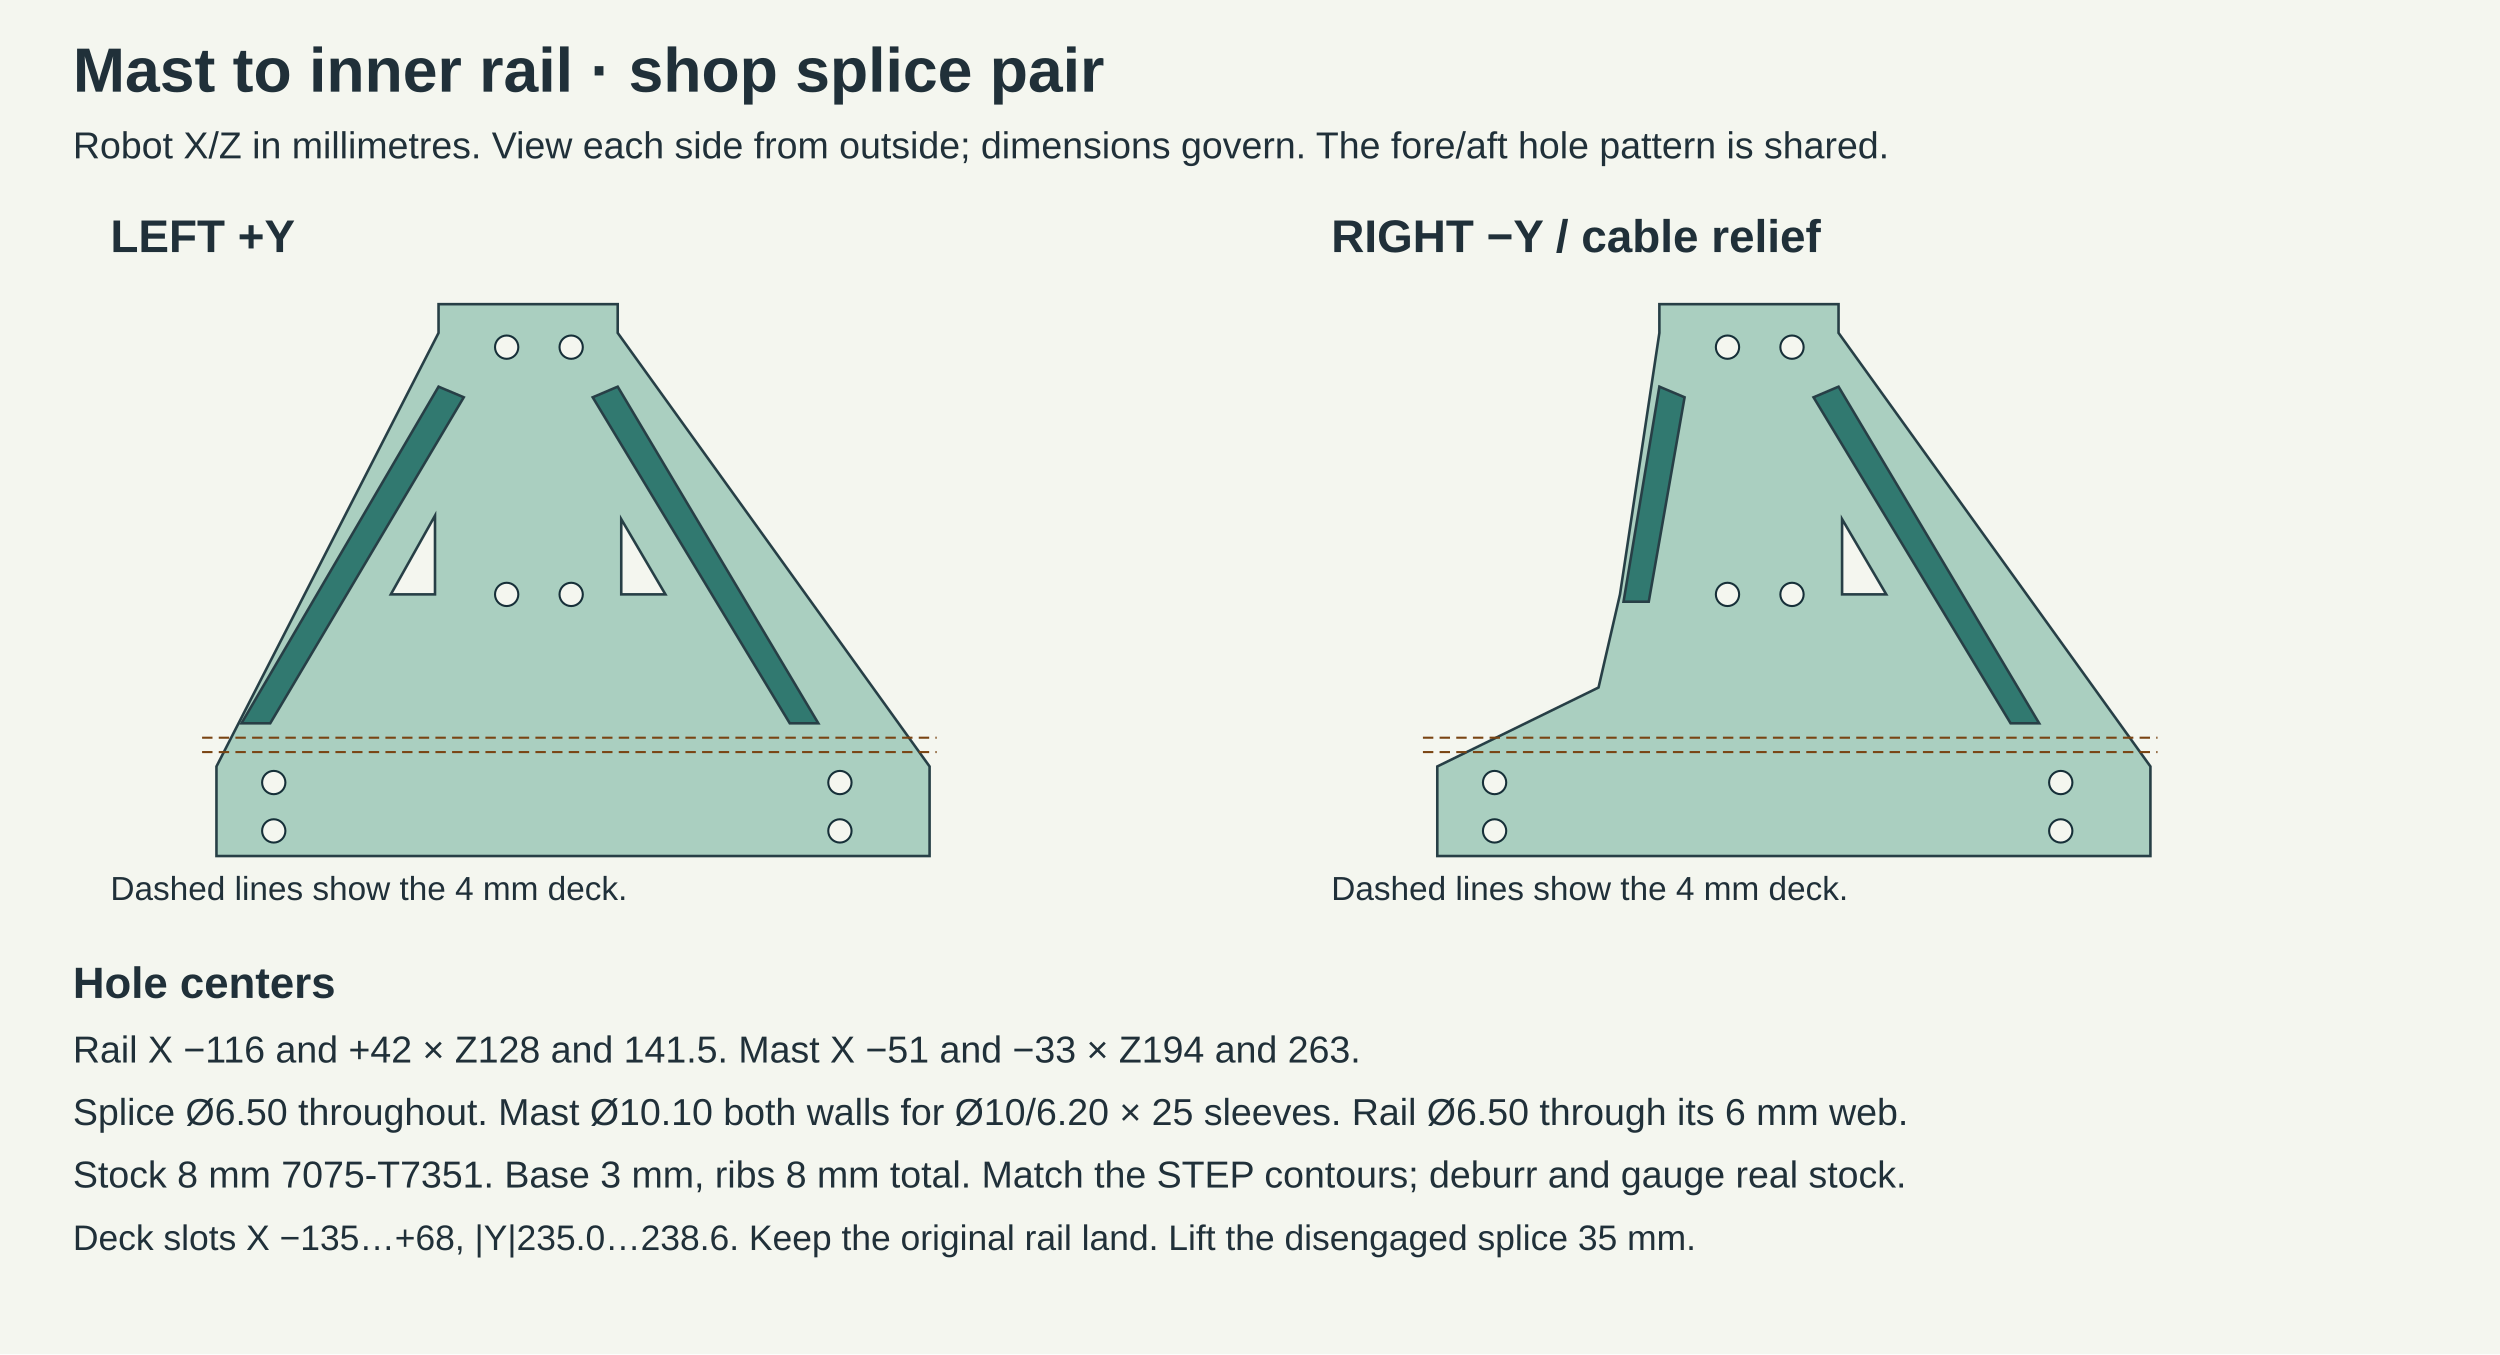
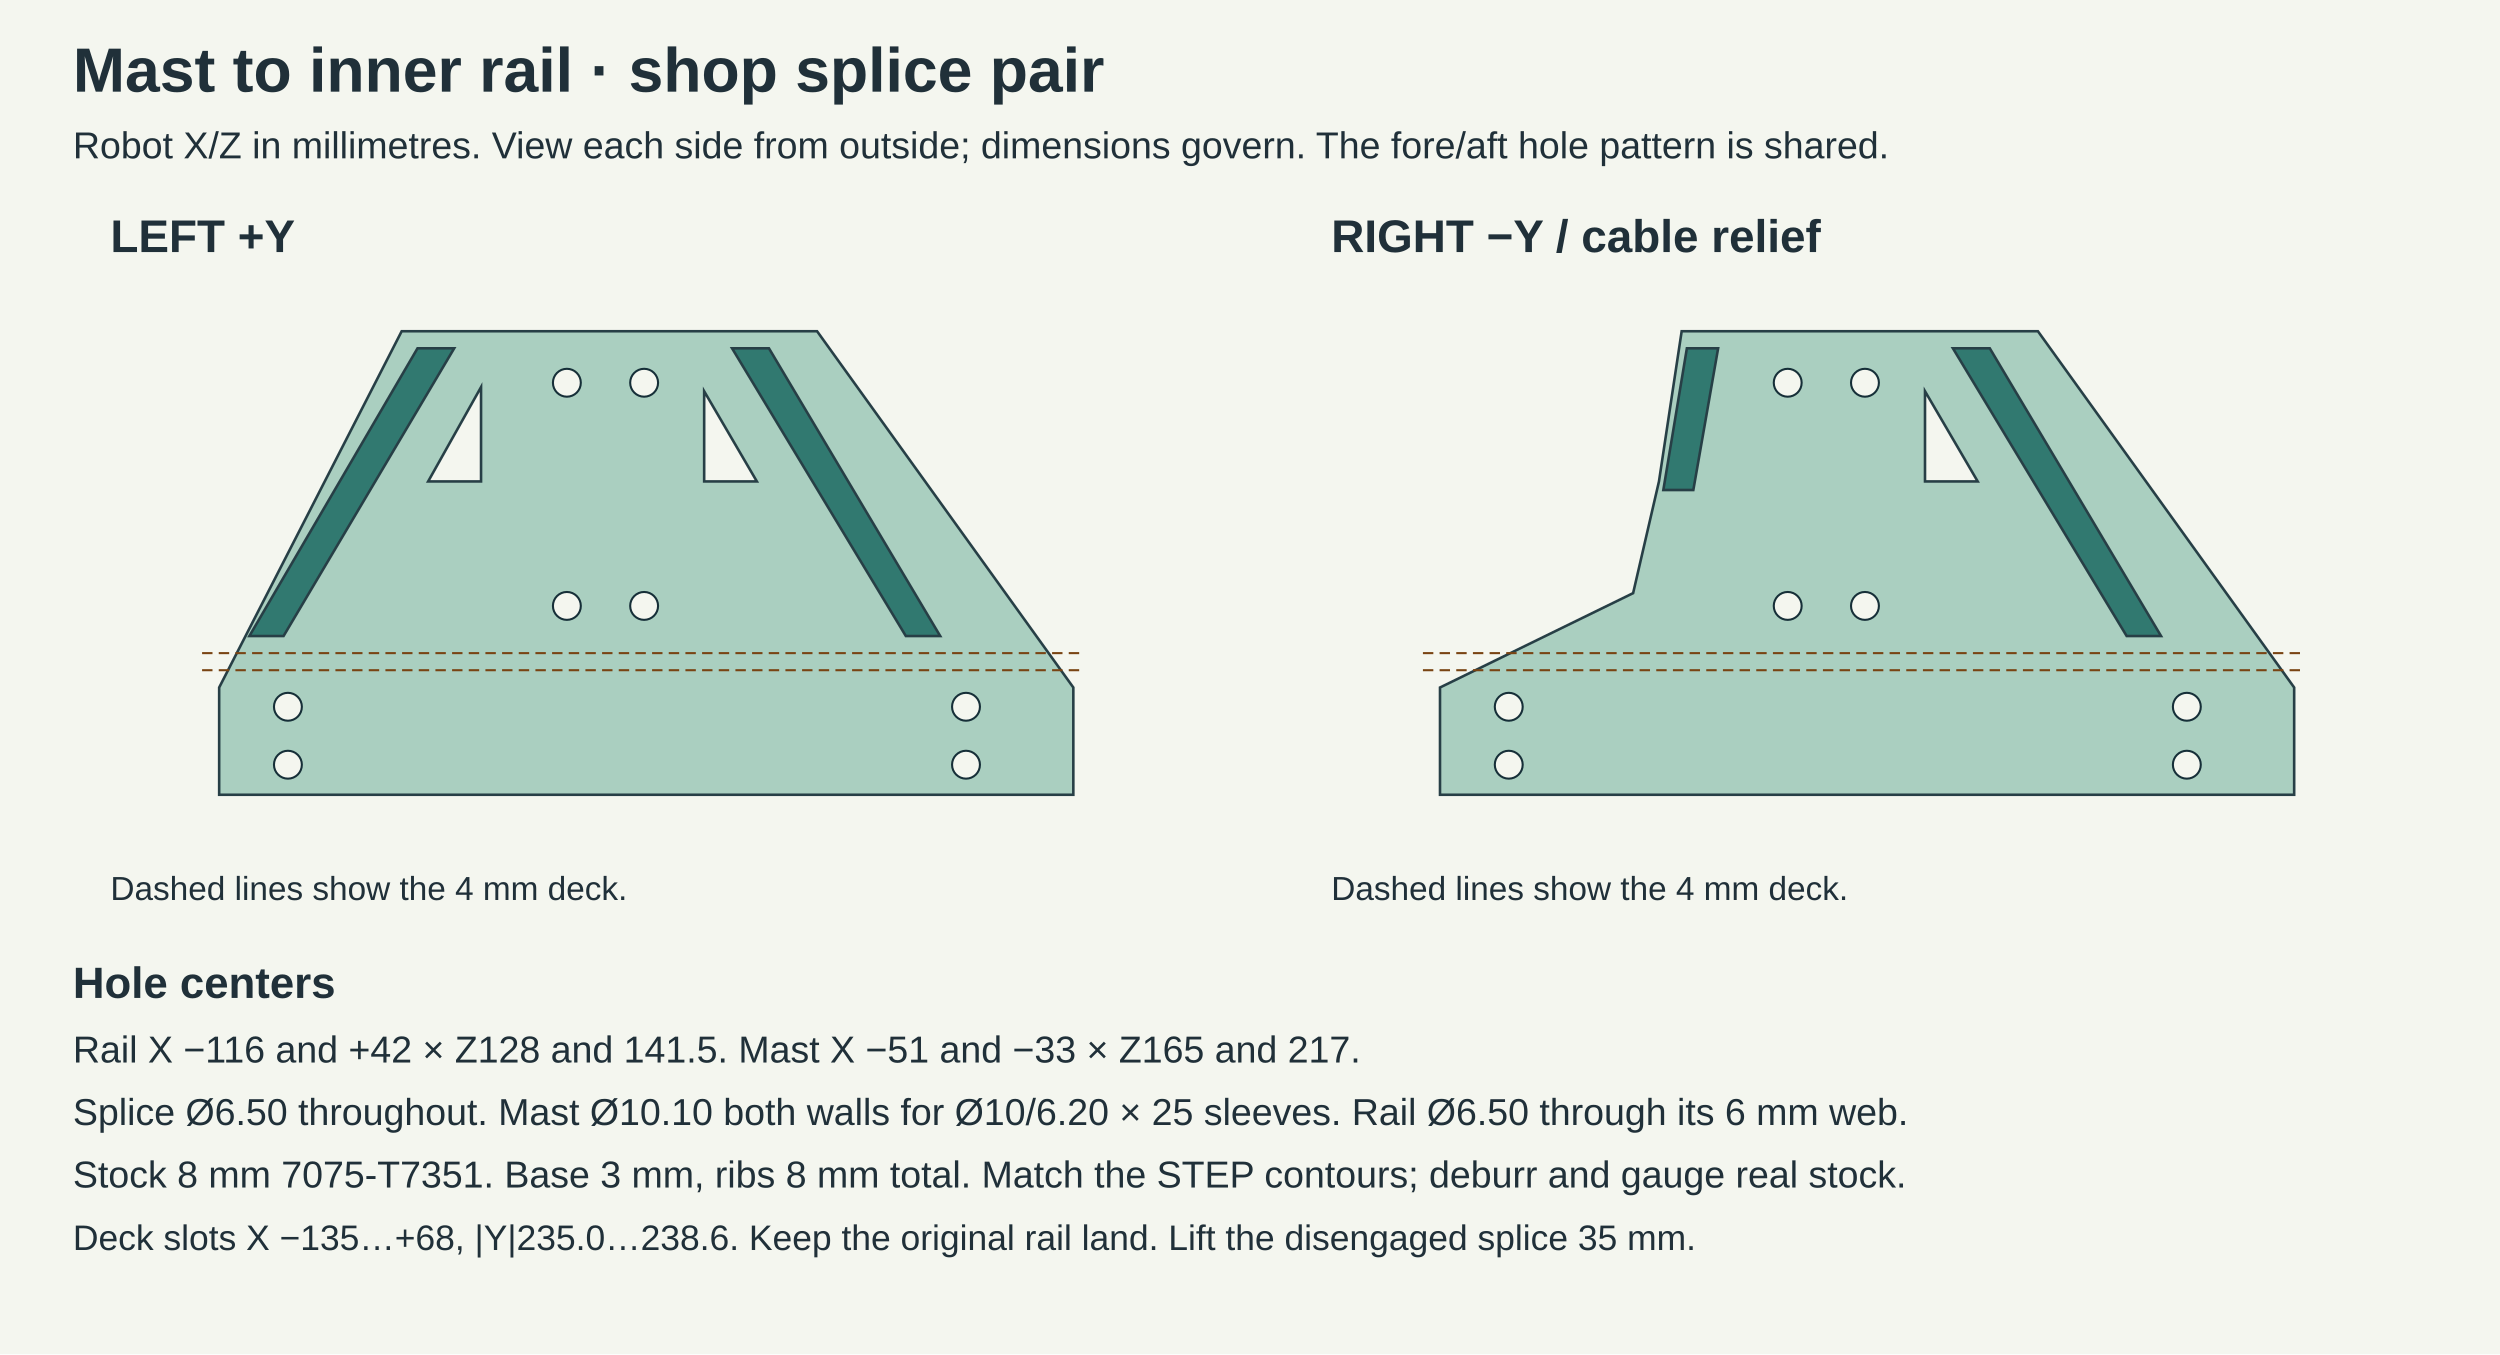
<svg xmlns="http://www.w3.org/2000/svg" width="1200" height="650" viewBox="0 0 1200 650" font-family="Arial,sans-serif" role="img" aria-labelledby="title desc">
  <rect width="1200" height="650" fill="#f4f6ef" />
  <text x="35" y="44" font-size="30" fill="#203039" font-weight="bold">Mast to inner rail · shop splice pair</text>
  <text x="35" y="76" font-size="18" fill="#203039">Robot X/Z in millimetres. View each side from outside; dimensions govern. The fore/aft hole pattern is shared.</text>
  <text x="53" y="121" font-size="22" fill="#203039" font-weight="bold">LEFT  +Y</text>
-   <polygon points="103.9,410.9 446.2,410.9 446.2,367.9 296.5,159.8 296.5,146.0 210.5,146.0 210.5,159.8 103.9,367.9" fill="#aacfc0" stroke="#273f46" stroke-width="1.25" />
-   <polygon points="187.6,285.3 208.8,247.5 208.8,285.3" fill="#f4f6ef" stroke="#273f46" stroke-width="1.25" />
-   <polygon points="319.4,285.3 298.2,249.2 298.2,285.3" fill="#f4f6ef" stroke="#273f46" stroke-width="1.25" />
-   <polygon points="115.9,347.2 129.7,347.2 222.6,190.7 210.5,185.6" fill="#317970" stroke="#273f46" stroke-width="1.25" />
-   <polygon points="379.1,347.2 392.8,347.2 296.5,185.6 284.5,190.7" fill="#317970" stroke="#273f46" stroke-width="1.25" />
-   <circle cx="131.4" cy="398.84" r="5.59" fill="#f4f6ef" stroke="#162f38" />
-   <circle cx="131.4" cy="375.62" r="5.59" fill="#f4f6ef" stroke="#162f38" />
-   <circle cx="403.16" cy="398.84" r="5.59" fill="#f4f6ef" stroke="#162f38" />
-   <circle cx="403.16" cy="375.62" r="5.59" fill="#f4f6ef" stroke="#162f38" />
-   <circle cx="243.2" cy="285.32" r="5.59" fill="#f4f6ef" stroke="#162f38" />
-   <circle cx="274.16" cy="285.32" r="5.59" fill="#f4f6ef" stroke="#162f38" />
-   <circle cx="243.2" cy="166.64" r="5.59" fill="#f4f6ef" stroke="#162f38" />
-   <circle cx="274.16" cy="166.64" r="5.59" fill="#f4f6ef" stroke="#162f38" />
-   <path d="M97.0 361.0 H449.6" fill="none" stroke="#794413" stroke-width="1" stroke-dasharray="5 3" />
-   <path d="M97.0 354.1 H449.6" fill="none" stroke="#794413" stroke-width="1" stroke-dasharray="5 3" />
+   <polygon points="105.2,381.5 515.2,381.5 515.2,330.0 392.2,159.0 192.8,159.0 105.2,330.0" fill="#aacfc0" stroke="#273f46" stroke-width="1.25" />
+   <polygon points="205.5,231.1 230.9,185.8 230.9,231.1" fill="#f4f6ef" stroke="#273f46" stroke-width="1.25" />
+   <polygon points="363.3,231.1 338.0,187.8 338.0,231.1" fill="#f4f6ef" stroke="#273f46" stroke-width="1.25" />
+   <polygon points="119.7,305.3 136.1,305.3 218.0,167.2 200.4,167.2" fill="#317970" stroke="#273f46" stroke-width="1.25" />
+   <polygon points="434.8,305.3 451.3,305.3 369.1,167.2 351.4,167.2" fill="#317970" stroke="#273f46" stroke-width="1.25" />
+   <circle cx="138.2" cy="367.06" r="6.695" fill="#f4f6ef" stroke="#162f38" />
+   <circle cx="138.2" cy="339.25" r="6.695" fill="#f4f6ef" stroke="#162f38" />
+   <circle cx="463.68" cy="367.06" r="6.695" fill="#f4f6ef" stroke="#162f38" />
+   <circle cx="463.68" cy="339.25" r="6.695" fill="#f4f6ef" stroke="#162f38" />
+   <circle cx="272.1" cy="290.84" r="6.695" fill="#f4f6ef" stroke="#162f38" />
+   <circle cx="309.18" cy="290.84" r="6.695" fill="#f4f6ef" stroke="#162f38" />
+   <circle cx="272.1" cy="183.72" r="6.695" fill="#f4f6ef" stroke="#162f38" />
+   <circle cx="309.18" cy="183.72" r="6.695" fill="#f4f6ef" stroke="#162f38" />
+   <path d="M97.0 321.7 H519.3" fill="none" stroke="#794413" stroke-width="1" stroke-dasharray="5 3" />
+   <path d="M97.0 313.5 H519.3" fill="none" stroke="#794413" stroke-width="1" stroke-dasharray="5 3" />
  <text x="53" y="432" font-size="16" fill="#203039">Dashed lines show the 4 mm deck.</text>
  <text x="639" y="121" font-size="22" fill="#203039" font-weight="bold">RIGHT  −Y  /  cable relief</text>
-   <polygon points="689.9,410.9 1032.2,410.9 1032.2,367.9 882.5,159.8 882.5,146.0 796.5,146.0 796.5,159.8 777.6,285.3 767.3,330.0 689.9,367.9" fill="#aacfc0" stroke="#273f46" stroke-width="1.25" />
-   <polygon points="905.4,285.3 884.2,249.2 884.2,285.3" fill="#f4f6ef" stroke="#273f46" stroke-width="1.25" />
-   <polygon points="779.3,288.8 791.4,288.8 808.6,190.7 796.5,185.6" fill="#317970" stroke="#273f46" stroke-width="1.25" />
-   <polygon points="965.1,347.2 978.8,347.2 882.5,185.6 870.5,190.7" fill="#317970" stroke="#273f46" stroke-width="1.25" />
-   <circle cx="717.4" cy="398.84" r="5.59" fill="#f4f6ef" stroke="#162f38" />
-   <circle cx="717.4" cy="375.62" r="5.59" fill="#f4f6ef" stroke="#162f38" />
-   <circle cx="989.16" cy="398.84" r="5.59" fill="#f4f6ef" stroke="#162f38" />
-   <circle cx="989.16" cy="375.62" r="5.59" fill="#f4f6ef" stroke="#162f38" />
-   <circle cx="829.2" cy="285.32" r="5.59" fill="#f4f6ef" stroke="#162f38" />
-   <circle cx="860.16" cy="285.32" r="5.59" fill="#f4f6ef" stroke="#162f38" />
-   <circle cx="829.2" cy="166.64" r="5.59" fill="#f4f6ef" stroke="#162f38" />
-   <circle cx="860.16" cy="166.64" r="5.59" fill="#f4f6ef" stroke="#162f38" />
-   <path d="M683.0 361.0 H1035.6" fill="none" stroke="#794413" stroke-width="1" stroke-dasharray="5 3" />
-   <path d="M683.0 354.1 H1035.6" fill="none" stroke="#794413" stroke-width="1" stroke-dasharray="5 3" />
+   <polygon points="691.2,381.5 1101.2,381.5 1101.2,330.0 978.2,159.0 807.2,159.0 796.3,231.1 783.9,284.7 691.2,330.0" fill="#aacfc0" stroke="#273f46" stroke-width="1.25" />
+   <polygon points="949.3,231.1 924.0,187.8 924.0,231.1" fill="#f4f6ef" stroke="#273f46" stroke-width="1.25" />
+   <polygon points="798.4,235.2 812.8,235.2 824.7,167.2 809.7,167.2" fill="#317970" stroke="#273f46" stroke-width="1.25" />
+   <polygon points="1020.8,305.3 1037.3,305.3 955.1,167.2 937.4,167.2" fill="#317970" stroke="#273f46" stroke-width="1.25" />
+   <circle cx="724.2" cy="367.06" r="6.695" fill="#f4f6ef" stroke="#162f38" />
+   <circle cx="724.2" cy="339.25" r="6.695" fill="#f4f6ef" stroke="#162f38" />
+   <circle cx="1049.68" cy="367.06" r="6.695" fill="#f4f6ef" stroke="#162f38" />
+   <circle cx="1049.68" cy="339.25" r="6.695" fill="#f4f6ef" stroke="#162f38" />
+   <circle cx="858.1" cy="290.84" r="6.695" fill="#f4f6ef" stroke="#162f38" />
+   <circle cx="895.18" cy="290.84" r="6.695" fill="#f4f6ef" stroke="#162f38" />
+   <circle cx="858.1" cy="183.72" r="6.695" fill="#f4f6ef" stroke="#162f38" />
+   <circle cx="895.18" cy="183.72" r="6.695" fill="#f4f6ef" stroke="#162f38" />
+   <path d="M683.0 321.7 H1105.3" fill="none" stroke="#794413" stroke-width="1" stroke-dasharray="5 3" />
+   <path d="M683.0 313.5 H1105.3" fill="none" stroke="#794413" stroke-width="1" stroke-dasharray="5 3" />
  <text x="639" y="432" font-size="16" fill="#203039">Dashed lines show the 4 mm deck.</text>
  <text x="35" y="479" font-size="21" fill="#203039" font-weight="bold">Hole centers</text>
-   <text x="35" y="510" font-size="18" fill="#203039">Rail   X −116 and +42  ×  Z128 and 141.5. Mast   X −51 and −33  ×  Z194 and 263.</text>
+   <text x="35" y="510" font-size="18" fill="#203039">Rail   X −116 and +42  ×  Z128 and 141.5. Mast   X −51 and −33  ×  Z165 and 217.</text>
  <text x="35" y="540" font-size="18" fill="#203039">Splice Ø6.50 throughout. Mast Ø10.10 both walls for Ø10/6.20 × 25 sleeves. Rail Ø6.50 through its 6 mm web.</text>
  <text x="35" y="570" font-size="18" fill="#203039">Stock 8 mm 7075-T7351. Base 3 mm, ribs 8 mm total. Match the STEP contours; deburr and gauge real stock.</text>
  <text x="35" y="600" font-size="17" fill="#203039">Deck slots X −135…+68, |Y|235.0…238.6. Keep the original rail land. Lift the disengaged splice 35 mm.</text>
</svg>
